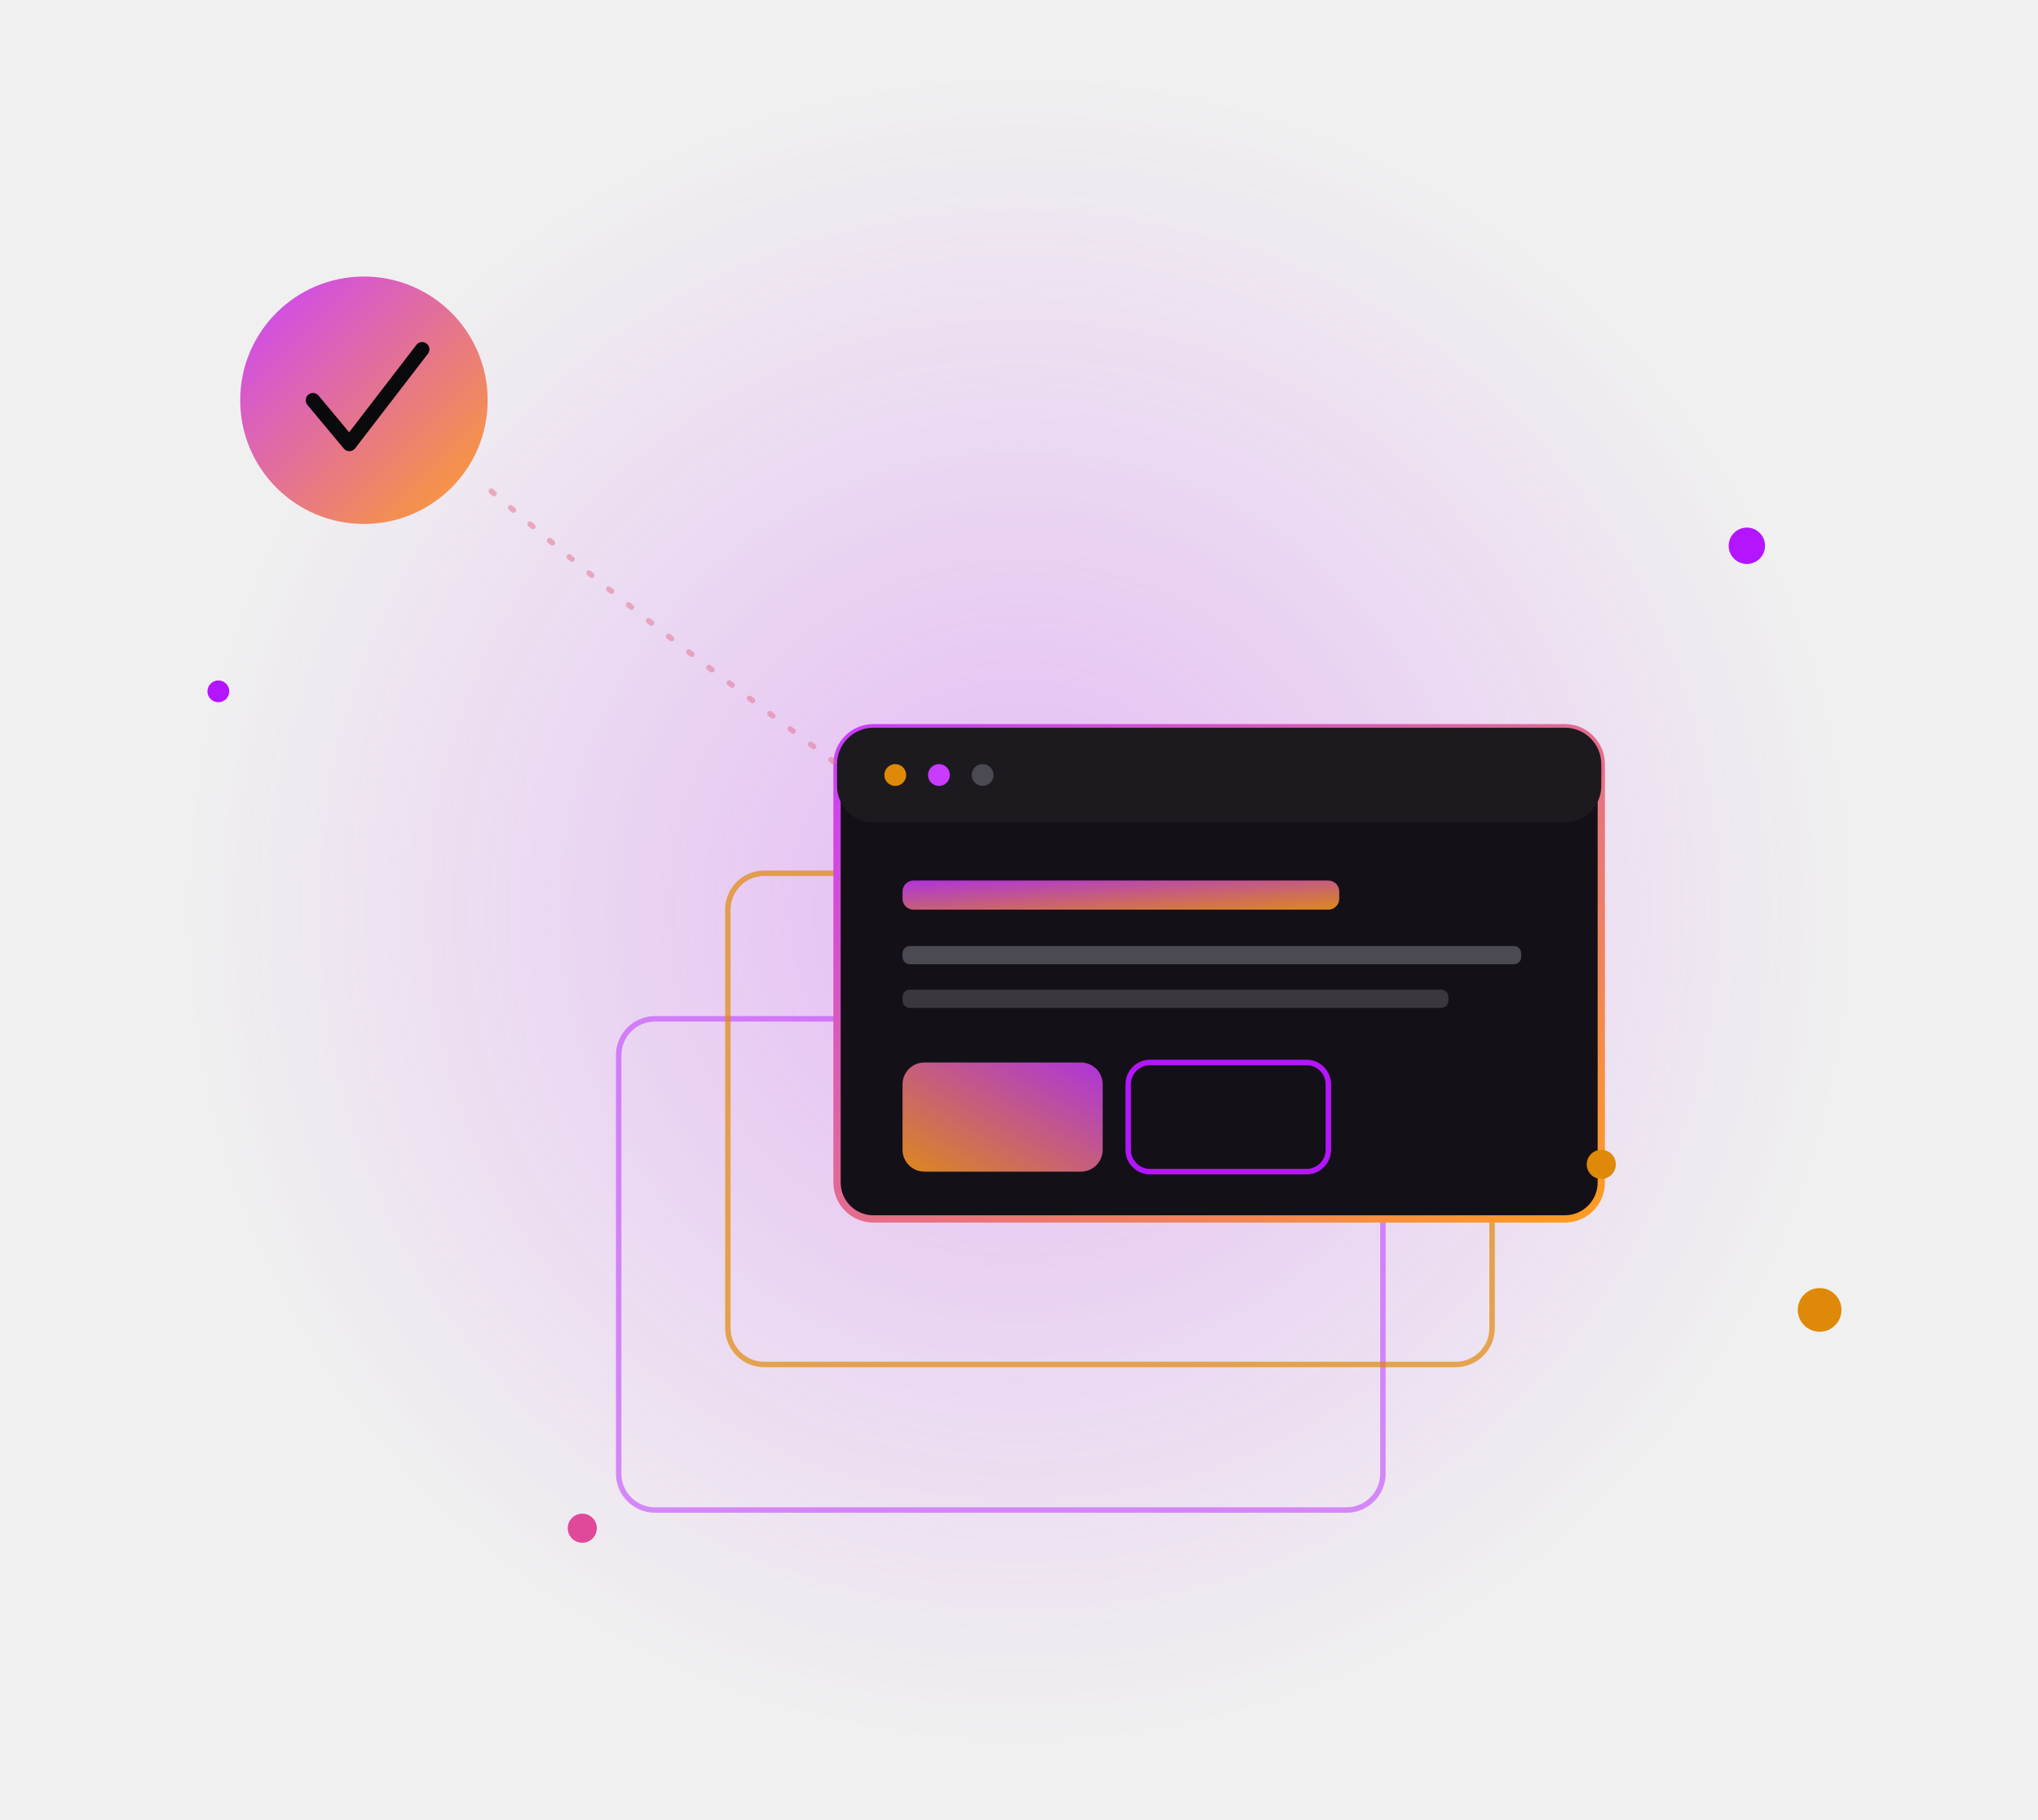
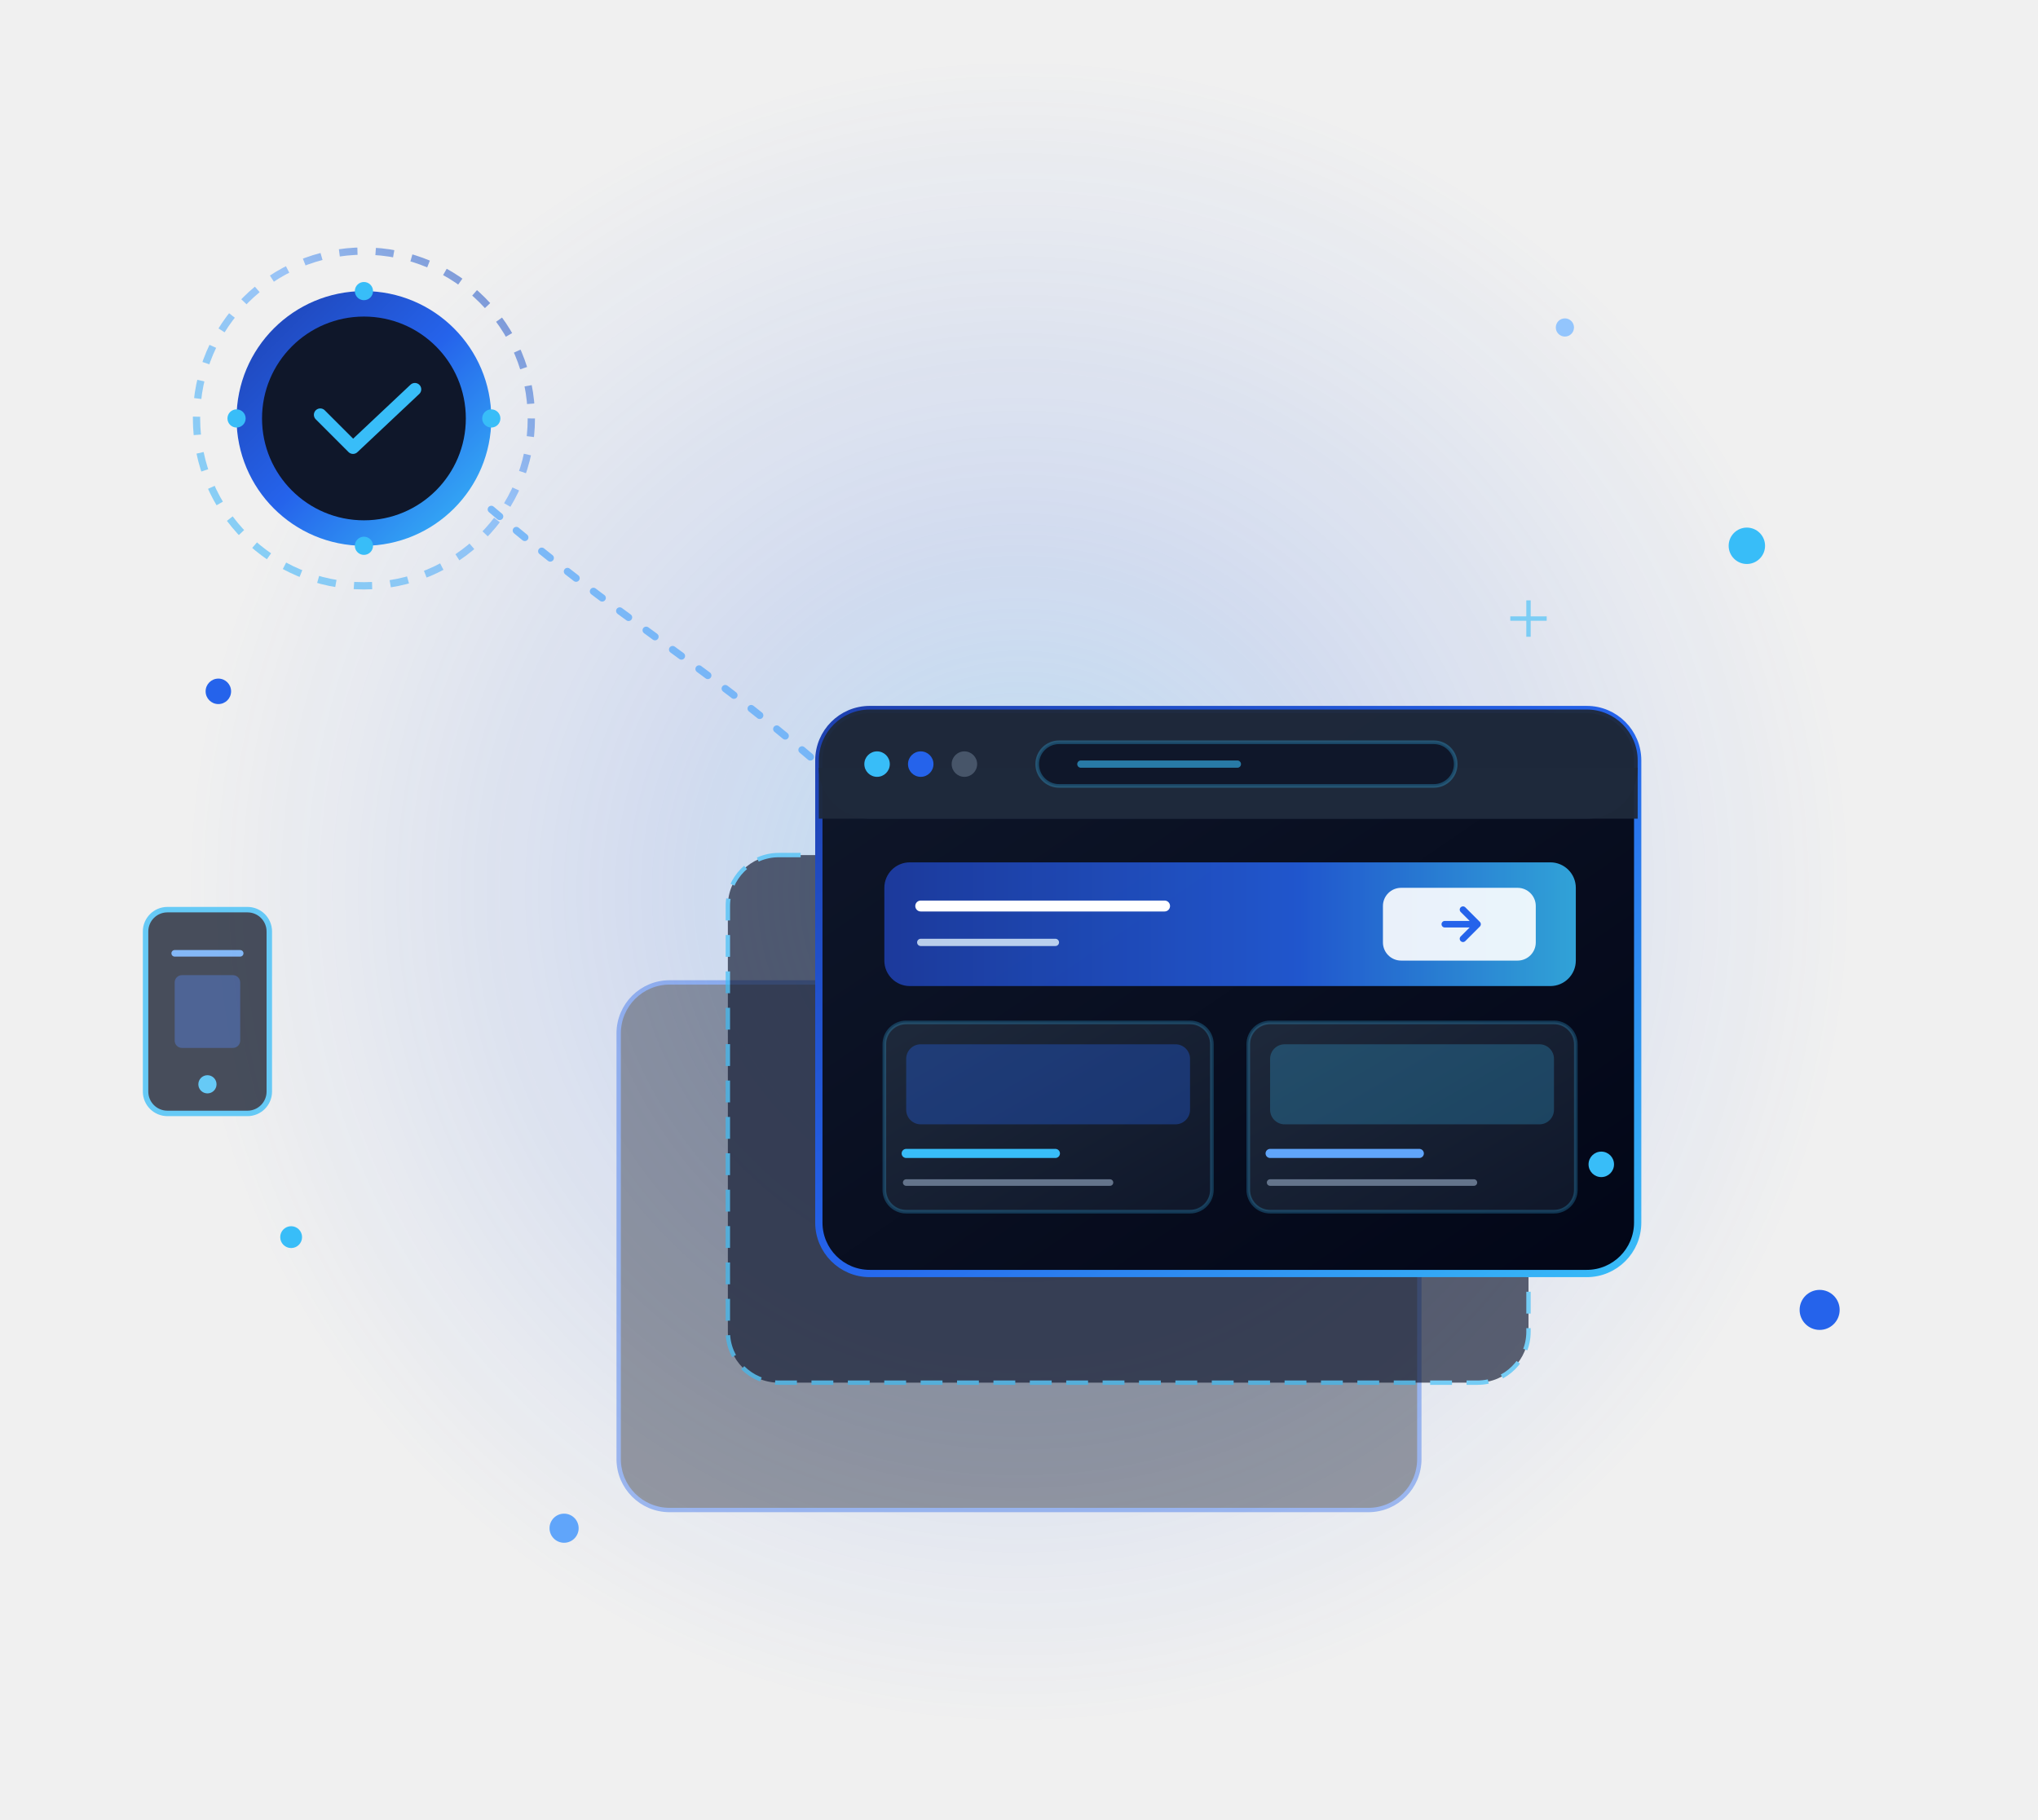
<svg xmlns="http://www.w3.org/2000/svg" width="100%" viewBox="60 40 560 500">
  <defs>
-     <linearGradient id="w1" x1="0%" y1="0%" x2="100%" y2="100%">
-       <stop offset="0%" stop-color="#c93bff" />
-       <stop offset="100%" stop-color="#ff9d1f" />
+     <linearGradient id="wk-grad-primary" x1="0%" y1="0%" x2="100%" y2="100%">
+       <stop offset="0%" stop-color="#1E40AF" />
+       <stop offset="50%" stop-color="#2563EB" />
+       <stop offset="100%" stop-color="#38BDF8" />
    </linearGradient>
-     <linearGradient id="w2" x1="0%" y1="100%" x2="100%" y2="0%">
-       <stop offset="0%" stop-color="#ff9d1f" />
-       <stop offset="100%" stop-color="#c93bff" />
+     <linearGradient id="wk-grad-cyan" x1="0%" y1="100%" x2="100%" y2="0%">
+       <stop offset="0%" stop-color="#38BDF8" />
+       <stop offset="60%" stop-color="#60A5FA" />
+       <stop offset="100%" stop-color="#1E40AF" />
    </linearGradient>
-     <radialGradient id="wglow" cx="50%" cy="50%" r="50%">
-       <stop offset="0%" stop-color="#c93bff" stop-opacity="0.3" />
-       <stop offset="100%" stop-color="#c93bff" stop-opacity="0" />
+     <linearGradient id="wk-window-dark" x1="0%" y1="0%" x2="100%" y2="100%">
+       <stop offset="0%" stop-color="#0F172A" />
+       <stop offset="100%" stop-color="#020617" />
+     </linearGradient>
+     <linearGradient id="wk-preview-banner" x1="0%" y1="0%" x2="100%" y2="0%">
+       <stop offset="0%" stop-color="#1E40AF" />
+       <stop offset="60%" stop-color="#2563EB" />
+       <stop offset="100%" stop-color="#38BDF8" />
+     </linearGradient>
+     <linearGradient id="wk-card-item" x1="0%" y1="0%" x2="100%" y2="100%">
+       <stop offset="0%" stop-color="#1E293B" />
+       <stop offset="100%" stop-color="#0F172A" />
+     </linearGradient>
+     <radialGradient id="wk-glow" cx="50%" cy="50%" r="50%">
+       <stop offset="0%" stop-color="#38BDF8" stop-opacity="0.28" />
+       <stop offset="45%" stop-color="#2563EB" stop-opacity="0.14" />
+       <stop offset="100%" stop-color="#2563EB" stop-opacity="0" />
    </radialGradient>
  </defs>
-   <circle cx="340" cy="290" r="230" fill="url(#wglow)" />
-   <g transform="translate(230,320)" opacity="0.45">
-     <rect x="0" y="0" width="210" height="135" rx="10" fill="none" stroke="#b415ff" stroke-width="1.5" />
+   <circle cx="340" cy="285" r="230" fill="url(#wk-glow)" />
+   <g transform="translate(230, 310)" opacity="0.4">
+     <rect x="0" y="0" width="220" height="145" rx="14" fill="#0F172A" stroke="#2563EB" stroke-width="1.2" />
  </g>
-   <g transform="translate(260,280)" opacity="0.7">
-     <rect x="0" y="0" width="210" height="135" rx="10" fill="none" stroke="#df8908" stroke-width="1.5" />
+   <g transform="translate(260, 275)" opacity="0.65">
+     <rect x="0" y="0" width="220" height="145" rx="14" fill="#0B132B" stroke="#38BDF8" stroke-width="1.2" stroke-dasharray="6 4" />
  </g>
-   <g transform="translate(290,240)">
-     <rect x="0" y="0" width="210" height="135" rx="10" fill="#141017" stroke="url(#w1)" stroke-width="2" />
-     <rect x="0" y="0" width="210" height="26" rx="10" fill="#1c1a1f" />
-     <circle cx="16" cy="13" r="3" fill="#df8908" />
-     <circle cx="28" cy="13" r="3" fill="#c93bff" />
-     <circle cx="40" cy="13" r="3" fill="#4b4952" />
-     <rect x="18" y="42" width="120" height="8" rx="3" fill="url(#w1)" opacity="0.85" />
-     <rect x="18" y="60" width="170" height="5" rx="2" fill="#4b4952" />
-     <rect x="18" y="72" width="150" height="5" rx="2" fill="#3a383e" />
-     <rect x="18" y="92" width="55" height="30" rx="6" fill="url(#w2)" opacity="0.85" />
-     <rect x="80" y="92" width="55" height="30" rx="6" fill="none" stroke="#b415ff" stroke-width="1.5" />
+   <g transform="translate(285, 235)">
+     <rect x="0" y="0" width="225" height="155" rx="14" fill="url(#wk-window-dark)" stroke="url(#wk-grad-primary)" stroke-width="2" />
+     <rect x="0" y="0" width="225" height="30" rx="14" fill="#1E293B" opacity="0.95" />
+     <rect x="0" y="16" width="225" height="14" fill="#1E293B" opacity="0.95" />
+     <circle cx="16" cy="15" r="3.5" fill="#38BDF8" />
+     <circle cx="28" cy="15" r="3.5" fill="#2563EB" />
+     <circle cx="40" cy="15" r="3.5" fill="#475569" />
+     <rect x="60" y="9" width="115" height="12" rx="6" fill="#0F172A" stroke="rgba(56, 189, 248, 0.3)" stroke-width="1" />
+     <line x1="72" y1="15" x2="115" y2="15" stroke="#38BDF8" stroke-width="2" stroke-linecap="round" opacity="0.6" />
+     <rect x="18" y="42" width="190" height="34" rx="7" fill="url(#wk-preview-banner)" opacity="0.85" />
+     <line x1="28" y1="54" x2="95" y2="54" stroke="#FFFFFF" stroke-width="3" stroke-linecap="round" />
+     <line x1="28" y1="64" x2="65" y2="64" stroke="#E0F2FE" stroke-width="2" stroke-linecap="round" opacity="0.8" />
+     <rect x="155" y="49" width="42" height="20" rx="5" fill="#FFFFFF" opacity="0.9" />
+     <path d="M 172 59 L 180 59 M 177 55 L 181 59 L 177 63" fill="none" stroke="#2563EB" stroke-width="1.8" stroke-linecap="round" stroke-linejoin="round" />
+     <rect x="18" y="86" width="90" height="52" rx="6" fill="url(#wk-card-item)" stroke="rgba(56, 189, 248, 0.25)" stroke-width="1" />
+     <rect x="24" y="92" width="78" height="22" rx="4" fill="#2563EB" opacity="0.35" />
+     <line x1="24" y1="122" x2="65" y2="122" stroke="#38BDF8" stroke-width="2.5" stroke-linecap="round" />
+     <line x1="24" y1="130" x2="80" y2="130" stroke="#64748B" stroke-width="1.8" stroke-linecap="round" />
+     <rect x="118" y="86" width="90" height="52" rx="6" fill="url(#wk-card-item)" stroke="rgba(56, 189, 248, 0.25)" stroke-width="1" />
+     <rect x="124" y="92" width="78" height="22" rx="4" fill="#38BDF8" opacity="0.25" />
+     <line x1="124" y1="122" x2="165" y2="122" stroke="#60A5FA" stroke-width="2.5" stroke-linecap="round" />
+     <line x1="124" y1="130" x2="180" y2="130" stroke="#64748B" stroke-width="1.8" stroke-linecap="round" />
  </g>
-   <g transform="translate(160,150)">
-     <circle cx="0" cy="0" r="34" fill="url(#w1)" opacity="0.95" />
-     <path d="M -14 0 L -4 12 L 16 -14" fill="none" stroke="#0a0a0d" stroke-width="4" stroke-linecap="round" stroke-linejoin="round" />
+   <g transform="translate(160, 155)">
+     <circle cx="0" cy="0" r="46" fill="none" stroke="url(#wk-grad-cyan)" stroke-width="2" stroke-dasharray="5 5" opacity="0.6" />
+     <circle cx="0" cy="0" r="35" fill="url(#wk-grad-primary)" />
+     <circle cx="0" cy="0" r="28" fill="#0F172A" />
+     <path d="M -12 -1 L -3 8 L 14 -8" fill="none" stroke="#38BDF8" stroke-width="3.5" stroke-linecap="round" stroke-linejoin="round" />
+     <circle cx="0" cy="-35" r="2.5" fill="#38BDF8" />
+     <circle cx="35" cy="0" r="2.5" fill="#38BDF8" />
+     <circle cx="0" cy="35" r="2.5" fill="#38BDF8" />
+     <circle cx="-35" cy="0" r="2.5" fill="#38BDF8" />
  </g>
-   <path d="M 195 175 C 230 205, 250 220, 290 250" fill="none" stroke="url(#w2)" stroke-width="1.5" opacity="0.5" stroke-dasharray="1 6" stroke-linecap="round" />
-   <circle cx="540" cy="190" r="5" fill="#b415ff" />
-   <circle cx="560" cy="400" r="6" fill="#df8908" />
-   <circle cx="220" cy="460" r="4" fill="#e0499a" />
-   <circle cx="500" cy="360" r="4" fill="#df8908" />
-   <circle cx="120" cy="230" r="3" fill="#b415ff" />
+   <path d="M 195 180 C 230 210, 250 220, 285 250" fill="none" stroke="url(#wk-grad-cyan)" stroke-width="2" opacity="0.75" stroke-dasharray="3 6" stroke-linecap="round" />
+   <circle cx="540" cy="190" r="5" fill="#38BDF8" />
+   <circle cx="560" cy="400" r="5.5" fill="#2563EB" />
+   <circle cx="215" cy="460" r="4" fill="#60A5FA" />
+   <circle cx="500" cy="360" r="3.5" fill="#38BDF8" />
+   <circle cx="120" cy="230" r="3.5" fill="#2563EB" />
+   <circle cx="140" cy="380" r="3" fill="#38BDF8" />
+   <circle cx="490" cy="130" r="2.5" fill="#93C5FD" />
+   <g transform="translate(100, 290)" opacity="0.75">
+     <rect x="0" y="0" width="34" height="56" rx="6" fill="#0F172A" stroke="#38BDF8" stroke-width="1.5" />
+     <circle cx="17" cy="48" r="2.5" fill="#38BDF8" />
+     <line x1="8" y1="12" x2="26" y2="12" stroke="#60A5FA" stroke-width="1.8" stroke-linecap="round" />
+     <rect x="8" y="18" width="18" height="20" rx="2" fill="#2563EB" opacity="0.4" />
+   </g>
+   <g transform="translate(480, 210)" stroke="#38BDF8" stroke-width="1.2" opacity="0.6">
+     <line x1="-5" y1="0" x2="5" y2="0" />
+     <line x1="0" y1="-5" x2="0" y2="5" />
+   </g>
</svg>
